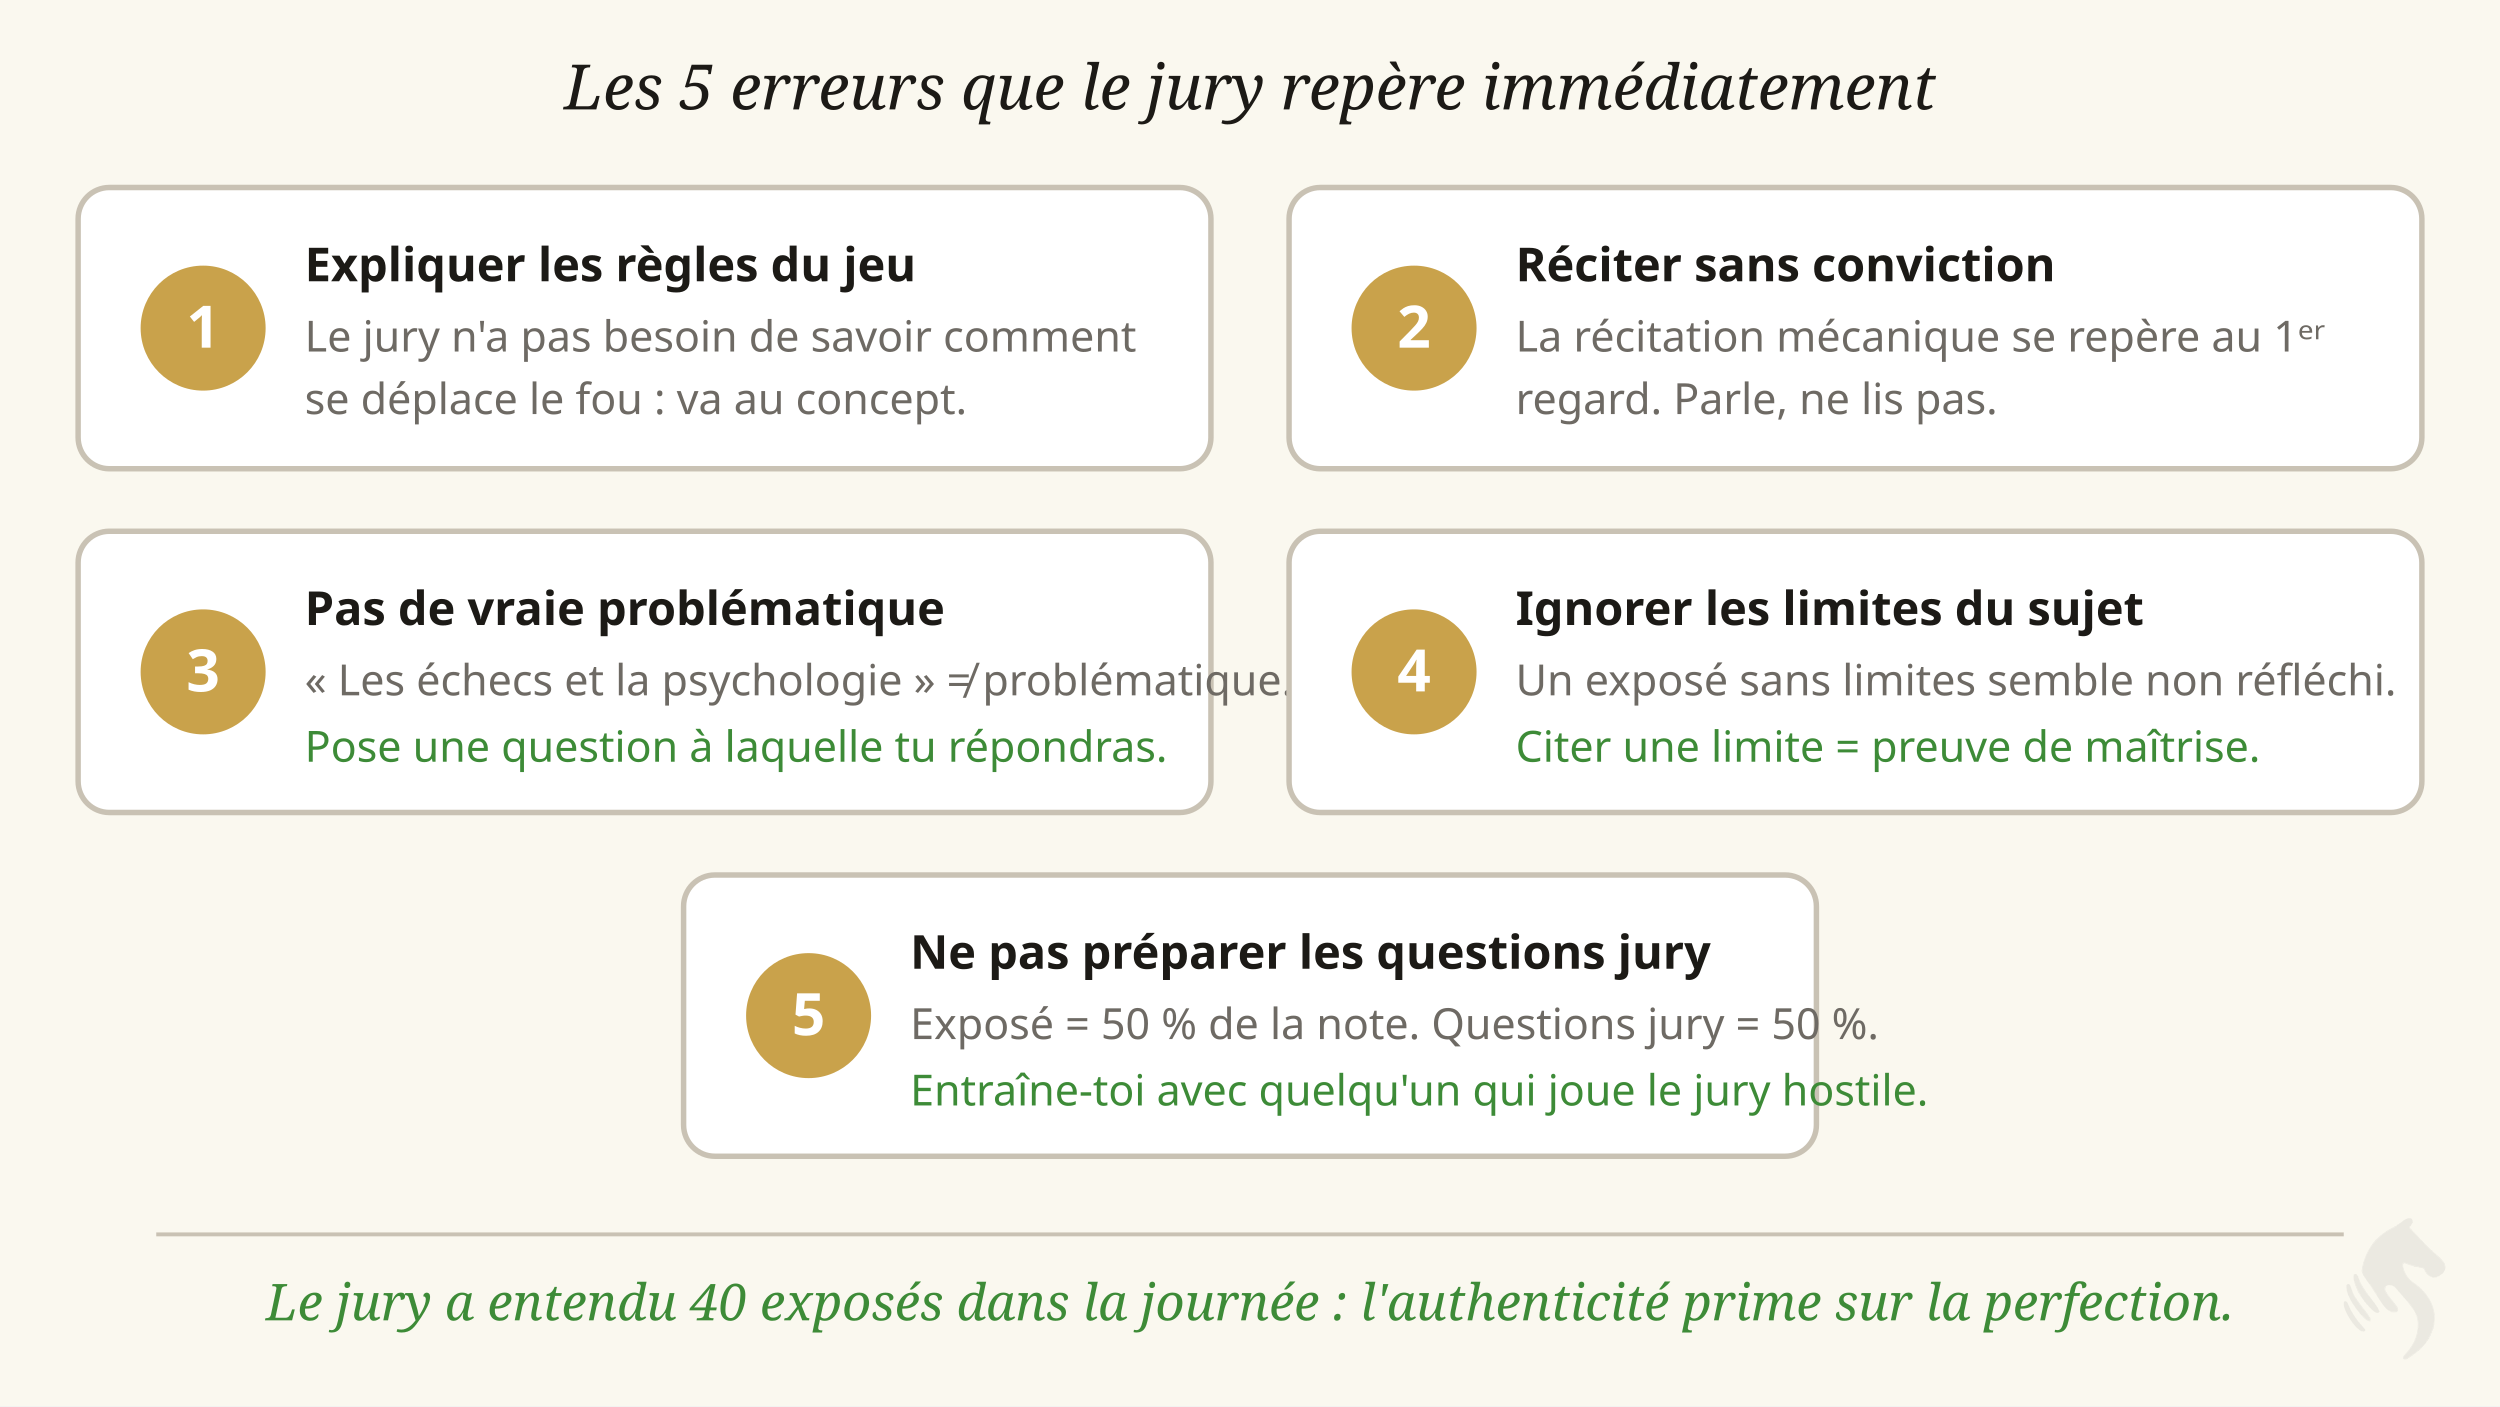
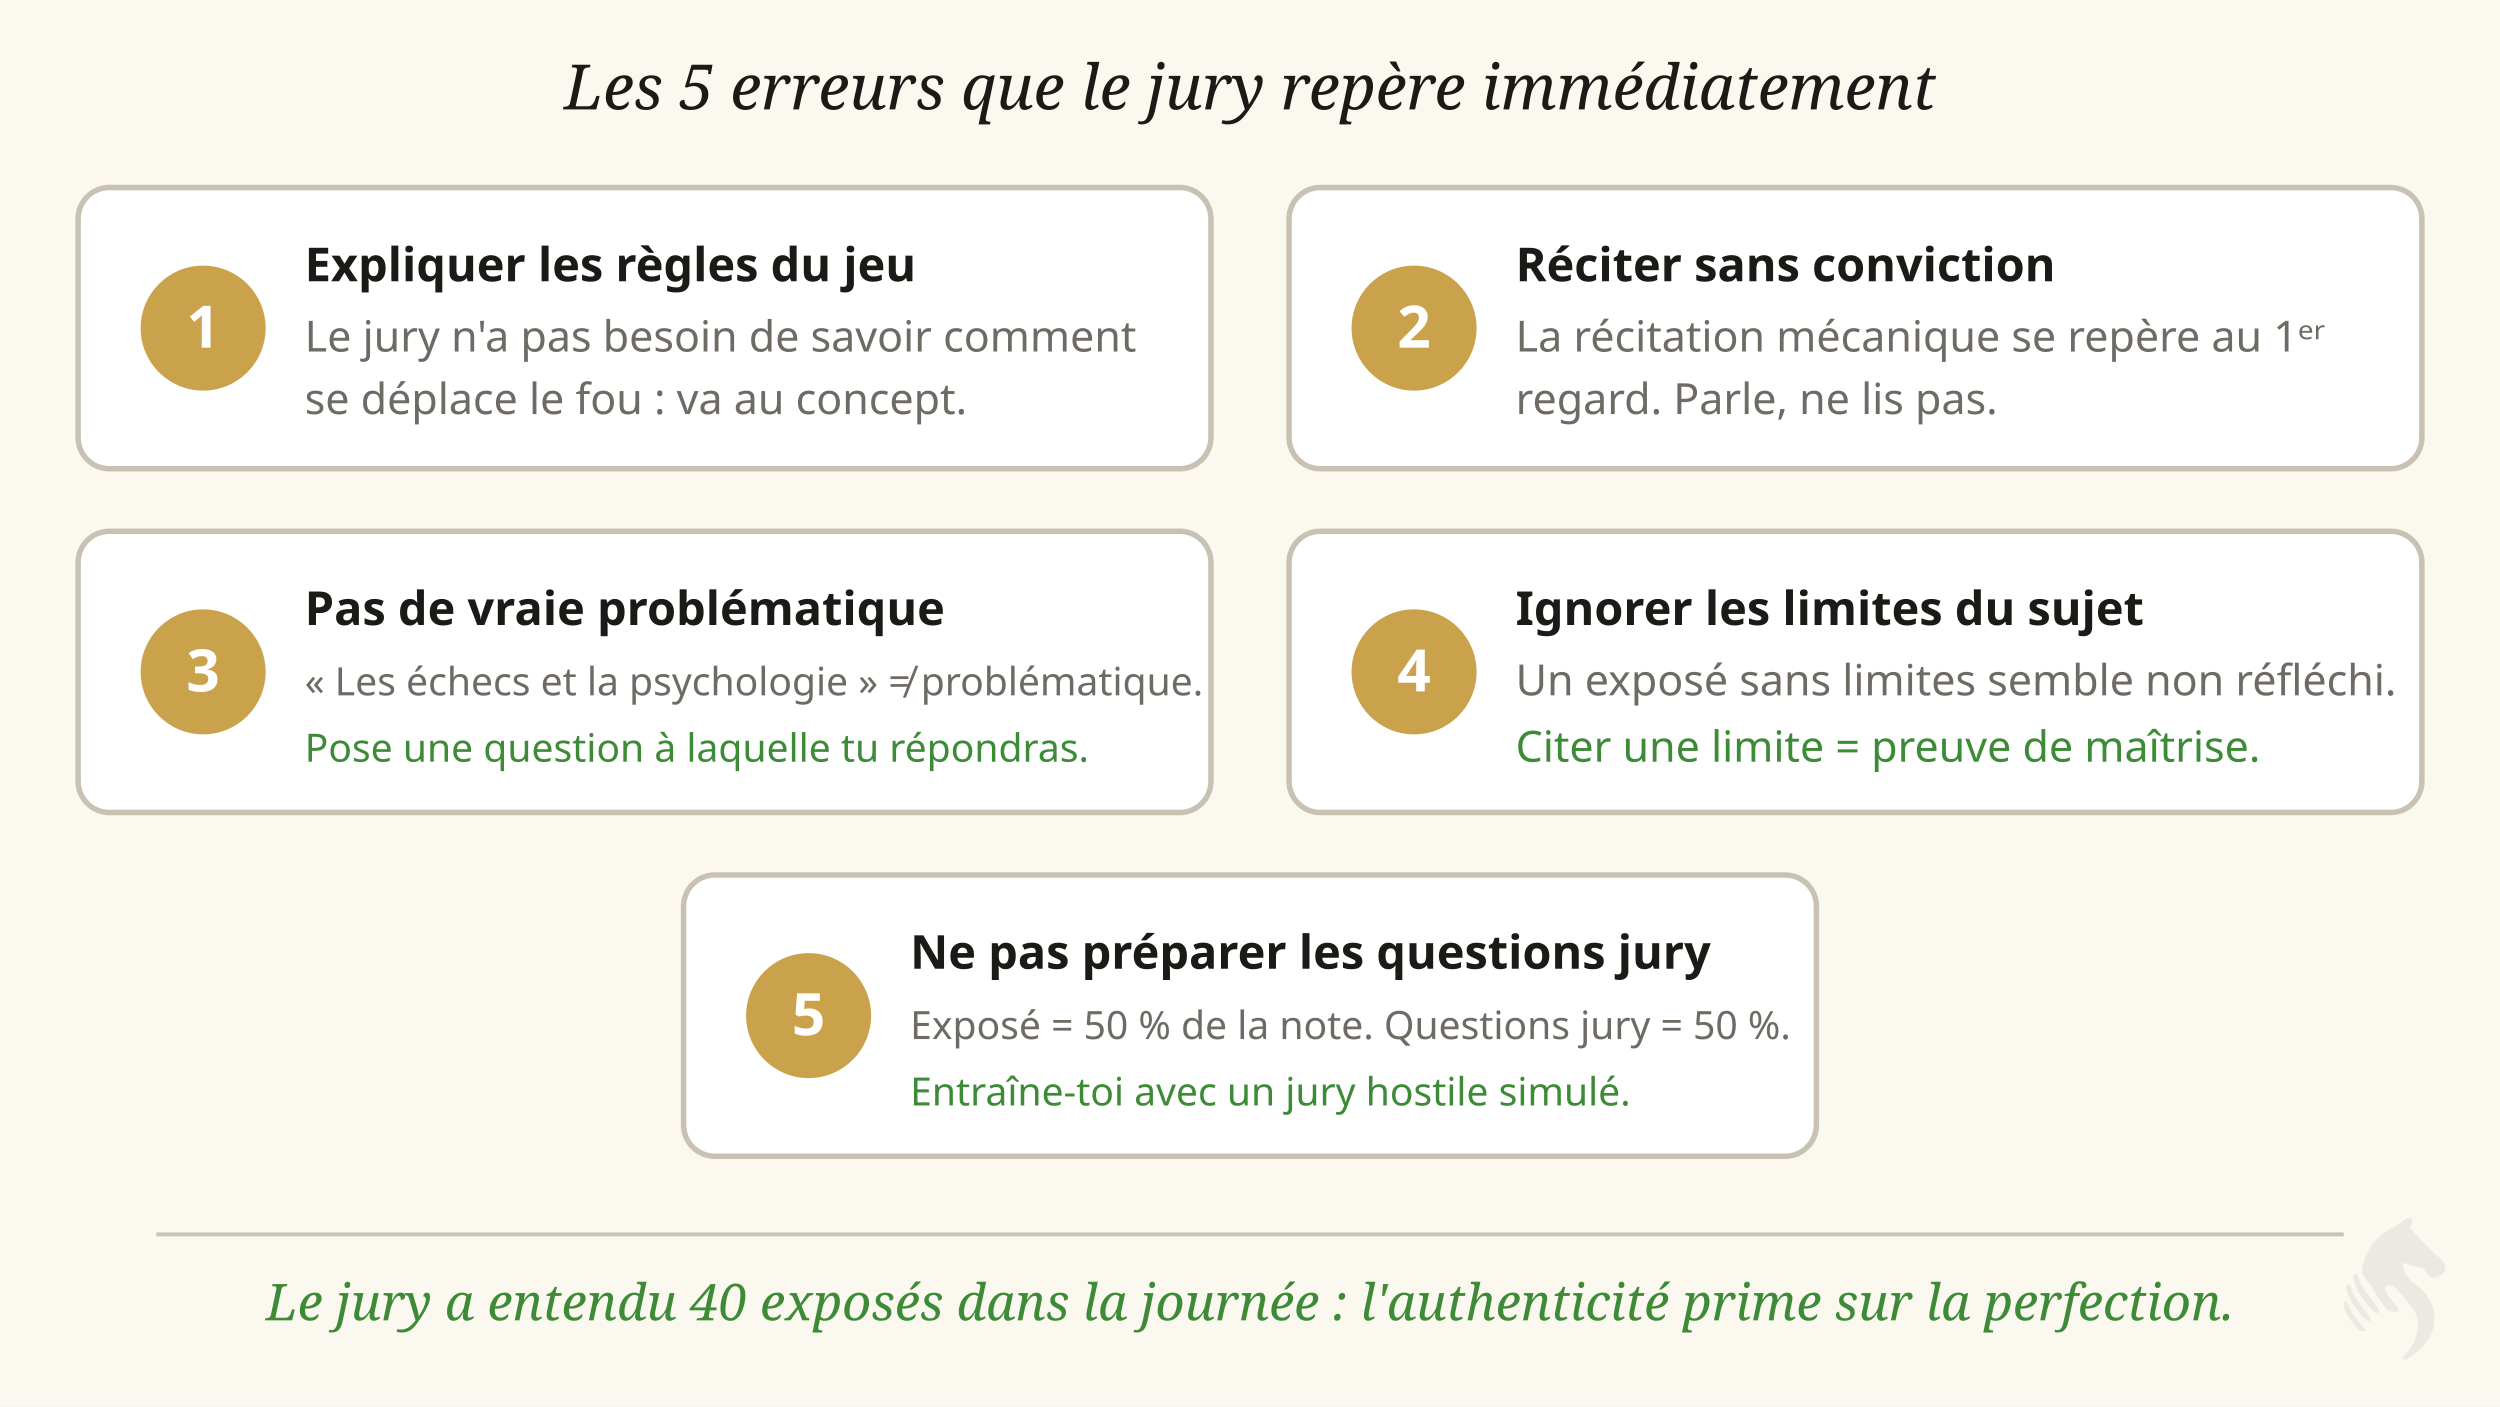
<svg xmlns="http://www.w3.org/2000/svg" width="640" height="360" viewBox="0 0 640 360" role="img" aria-labelledby="gg04">
  <rect width="640" height="360" fill="#faf8ef" />
  <text x="320" y="28" text-anchor="middle" font-family="Georgia, serif" font-size="16" font-style="italic" fill="#1c1a16">Les 5 erreurs que le jury repère immédiatement</text>
  <rect x="20" y="48" width="290" height="72" rx="8" fill="#fff" stroke="#c9c2b4" stroke-width="1.4" />
  <circle cx="52" cy="84" r="16" fill="#c9a24b" />
  <text x="52" y="89" text-anchor="middle" font-family="system-ui, sans-serif" font-size="15" font-weight="800" fill="#fff">1</text>
  <text x="78" y="72" font-family="system-ui, sans-serif" font-size="12" font-weight="700" fill="#1c1a16">Expliquer les règles du jeu</text>
  <text x="78" y="90" font-family="system-ui, sans-serif" font-size="11" fill="#6e6a64">Le jury n'a pas besoin de savoir comment</text>
  <text x="78" y="106" font-family="system-ui, sans-serif" font-size="11" fill="#6e6a64">se déplace le fou : va au concept.</text>
  <rect x="330" y="48" width="290" height="72" rx="8" fill="#fff" stroke="#c9c2b4" stroke-width="1.4" />
  <circle cx="362" cy="84" r="16" fill="#c9a24b" />
  <text x="362" y="89" text-anchor="middle" font-family="system-ui, sans-serif" font-size="15" font-weight="800" fill="#fff">2</text>
  <text x="388" y="72" font-family="system-ui, sans-serif" font-size="12" font-weight="700" fill="#1c1a16">Réciter sans conviction</text>
  <text x="388" y="90" font-family="system-ui, sans-serif" font-size="11" fill="#6e6a64">La récitation mécanique se repère au 1ᵉʳ</text>
  <text x="388" y="106" font-family="system-ui, sans-serif" font-size="11" fill="#6e6a64">regard. Parle, ne lis pas.</text>
  <rect x="20" y="136" width="290" height="72" rx="8" fill="#fff" stroke="#c9c2b4" stroke-width="1.4" />
  <circle cx="52" cy="172" r="16" fill="#c9a24b" />
  <text x="52" y="177" text-anchor="middle" font-family="system-ui, sans-serif" font-size="15" font-weight="800" fill="#fff">3</text>
  <text x="78" y="160" font-family="system-ui, sans-serif" font-size="12" font-weight="700" fill="#1c1a16">Pas de vraie problématique</text>
-   <text x="78" y="178" font-family="system-ui, sans-serif" font-size="11" fill="#6e6a64">« Les échecs et la psychologie » ≠ problématique.</text>
-   <text x="78" y="195" font-family="system-ui, sans-serif" font-size="11" fill="#3d8b37">Pose une question à laquelle tu répondras.</text>
+   <text x="78" y="178" font-family="system-ui, sans-serif" font-size="10" fill="#6e6a64">« Les échecs et la psychologie » ≠ problématique.</text>
+   <text x="78" y="195" font-family="system-ui, sans-serif" font-size="10" fill="#3d8b37">Pose une question à laquelle tu répondras.</text>
  <rect x="330" y="136" width="290" height="72" rx="8" fill="#fff" stroke="#c9c2b4" stroke-width="1.4" />
  <circle cx="362" cy="172" r="16" fill="#c9a24b" />
  <text x="362" y="177" text-anchor="middle" font-family="system-ui, sans-serif" font-size="15" font-weight="800" fill="#fff">4</text>
  <text x="388" y="160" font-family="system-ui, sans-serif" font-size="12" font-weight="700" fill="#1c1a16">Ignorer les limites du sujet</text>
  <text x="388" y="178" font-family="system-ui, sans-serif" font-size="11" fill="#6e6a64">Un exposé sans limites semble non réfléchi.</text>
  <text x="388" y="195" font-family="system-ui, sans-serif" font-size="11" fill="#3d8b37">Citer une limite = preuve de maîtrise.</text>
  <rect x="175" y="224" width="290" height="72" rx="8" fill="#fff" stroke="#c9c2b4" stroke-width="1.4" />
  <circle cx="207" cy="260" r="16" fill="#c9a24b" />
  <text x="207" y="265" text-anchor="middle" font-family="system-ui, sans-serif" font-size="15" font-weight="800" fill="#fff">5</text>
  <text x="233" y="248" font-family="system-ui, sans-serif" font-size="12" font-weight="700" fill="#1c1a16">Ne pas préparer les questions jury</text>
-   <text x="233" y="266" font-family="system-ui, sans-serif" font-size="11" fill="#6e6a64">Exposé = 50 % de la note. Questions jury = 50 %.</text>
-   <text x="233" y="283" font-family="system-ui, sans-serif" font-size="11" fill="#3d8b37">Entraîne-toi avec quelqu'un qui joue le jury hostile.</text>
+   <text x="233" y="266" font-family="system-ui, sans-serif" font-size="10" fill="#6e6a64">Exposé = 50 % de la note. Questions jury = 50 %.</text>
+   <text x="233" y="283" font-family="system-ui, sans-serif" font-size="10" fill="#3d8b37">Entraîne-toi avec un jury hostile simulé.</text>
  <line x1="40" y1="316" x2="600" y2="316" stroke="#c9c2b4" stroke-width="1" />
  <text x="320" y="338" text-anchor="middle" font-family="Georgia, serif" font-size="13" font-style="italic" fill="#3d8b37">Le jury a entendu 40 exposés dans la journée : l'authenticité prime sur la perfection.</text>
  <g id="wm" opacity="0.07" transform="translate(600.0,311.9) scale(0.0416)" aria-hidden="true">
    <g fill="#1e1e1e" fill-rule="evenodd">
      <path d="M411.5-.5h-16a76 76 0 0 0-24.5 12q-.62-.7-1.5-1l-2 4a4 4 0 0 1-1.5-1 7 7 0 0 1-2.5 3.5 253 253 0 0 0-17 13q-1.42.93-2.5-.5-5.2 7.95-14.5 9a9.4 9.4 0 0 1-4 6q2.3.02 1.5 2A461 461 0 0 1 278.5 73q-13.2 7.95-26 16.5-1.59-1.38 0-3-2.35.35-4 2 .9.98 2 2-92.12 67.08-125.5 177a1316 1316 0 0 0-10 44 51.2 51.2 0 0 0 4.5 31q.1 3.33-2 1l4.5 11q1-2 2 0l5 10 1-1q6 10.95 13 21a651 651 0 0 1 18.5 25 3.4 3.4 0 0 1 1.5-3q21.52 33 43 66 .3 3.4-2.5 1v2a1542 1542 0 0 1 21 32q1 0 1 1a319 319 0 0 0 25 35 160 160 0 0 0 27 25 3.1 3.1 0 0 1 1-3q23.18 14.62 49 5.5 5-2.83 4-8.5-.15-4.6-1.5-9a618 618 0 0 0-55.5-73.5q3-.91 5 1.5a23.5 23.5 0 0 0-7-9q.63 2.4 2 4.5-.17 2.58-1.5.5a364 364 0 0 1-17.5-26.5 50 50 0 0 1-4.5-22.5q.9-4.71 3-9 .63 1.88 2.5 2a7 7 0 0 1 2-3q9.28-8.1 22-8a86 86 0 0 1 23 4.5 11 11 0 0 1 3 4.5q2.58-1.75 5 .5l21.5 23.5q.74 1.95.5 4 3.56 1 6 4a1094 1094 0 0 0 30 34.5l-1 1q3.7 2.7 7.5 5.5a23 23 0 0 1 2 5l5 3a22 22 0 0 0 5.5 8 11.5 11.5 0 0 0 4 4 3.9 3.9 0 0 0-2-3.5q1.7-1.12 3 .5a705 705 0 0 1 42 57.5q-.65 1.46-2 1.5a169 169 0 0 1 10 19 3.8 3.8 0 0 0-.5 4q1 2 2 0 1.4 2.05 2.5 4-.25-2.55.5-5a185 185 0 0 1 11 83q-1 2-2 0a9 9 0 0 0-1.5-4v9a2.3 2.3 0 0 0 1.5-1q.75 10.55-1 21a337 337 0 0 1-18 56l-2.5 3q-1.2-.69-1-2a36 36 0 0 0-4 7 5.2 5.2 0 0 0 3.5-4 4.3 4.3 0 0 1 0 4 350 350 0 0 1-33 52 1108 1108 0 0 1-30 35q-7.17 20.32 13.5 14.5a34 34 0 0 1 6-3 1496 1496 0 0 1 54-37 942 942 0 0 0 29-27q1.25-1.03 2 .5a11 11 0 0 0-3 4q1.35-1.65 2.5 0a29 29 0 0 1 4.5-6 40 40 0 0 0 9-10.5l6-4-1-1a25 25 0 0 1 8.5-7.5q-1.47-2.67 1-5 .22 4.17 2.5 1.5-1.94-3.13 2-4l-1-1q1.48-3.25 4-5.5a8 8 0 0 0-3-1q37.8-53.63 47.5-119 8.4-83.08-38-152a364 364 0 0 0-28-35q-1.03-1.25.5-2 3.58 2.23 2-1l-4-2a5 5 0 0 1-3-.5 484 484 0 0 0-70-58q-.7-.62-1-1.5 1.05-.43 2-1v-3a6 6 0 0 1-5-2q-.66-.1-1 .5 3.72 2.61 0 3-34.57-32.88-46-79.5.2-2.3 2-3v-4q-1.94 5.58-3.5 0-1-9 0-18 2.16-6.4 8.5-8a78 78 0 0 1 22 7.5 403 403 0 0 0 66 18l9 3q-2.45.75-5 .5-1.59 1.6 0 3a16 16 0 0 1 6.5-1 7.3 7.3 0 0 1 2 3q1.38-2.6 3.5-2-1.1-2.32-4-2.5 15.09-2.3 25.5 8.5 5.35 10.23 10 21 12.95 20.94 36.5 28.5-1.88.63-2 2.5a30 30 0 0 0 12.5 3q4.43-.1 8-2 3.2 3.87 5.5-1 1.2.69 1 2a39 39 0 0 0 4.5-2l1 1q.69-1.87-1.5-2.5a12 12 0 0 0 7-3q1.88-1.1 3 .5 2.22-3.62 6-2a8.7 8.7 0 0 1 3-4 41 41 0 0 1 12-6.5l-2-1 5.5-3.5q.62.7 1.5 1 1.82-1.15 0-2.5 1.42-.93 2.5.5a5.8 5.8 0 0 1 .5-4 39 39 0 0 1 6-4.5q-1.55-2.25.5-4.5 3.25-3.5 5-8 1.38-.64 2.5-1-.8-1.05-2-1.5 1.85-5.82 3-11.5v-10h-1q-.85 6-2.5 12-.16-4.46.5-9a63 63 0 0 0-12.5-31 478 478 0 0 0-45.5-44.5q3.06.72 6 2.5-3.15-3.9-7-7.5l1-1q-1.4-1.05-2 .5 1.77 2.4-.5 4a781 781 0 0 1-67.5-65.5l1-.5a29 29 0 0 0 7 6 93 93 0 0 0-14-15 24.5 24.5 0 0 0-9-9.5l1-1a44 44 0 0 0-7-4.5q1.44 2.2 3.5 4 1 1.5 0 3l-72-76q-5.34-7.85 1.5-14.5 1.98-.8 2 1.5a69 69 0 0 1 6-3.5q-1.95-1.94 0-3.5a31 31 0 0 0 6-12q2.05.24 4-.5a79 79 0 0 0-1.5-17.5 94 94 0 0 0-5-10l-1 1a87 87 0 0 0-5.5-3" />
      <path d="M325.5 44.5q-3.85 1.03-7 3.5a4.2 4.2 0 0 1-4.5-.5q-2.75 2.49-3.5 6-6.97 2.94-14 6-6.75 3.75-13.5 8-.62-.7-1.5-1a37.6 37.6 0 0 1-17 10.5 263 263 0 0 0-12 9.5q-1.59 1.62 0 3 12.8-8.55 26-16.5A461 461 0 0 0 327 46.5q.8-1.98-1.5-2m148 86-21-24a209 209 0 0 1-21-21.5l-8.5-8.5q-4.8-3.3-6-9-9.1-4.3-11.5-13a13 13 0 0 0 3-6q-.02-2.3-2-1.5-6.84 6.65-1.5 14.5l72 76q1-1.5 0-3a20 20 0 0 1-3.5-4m89 86a198 198 0 0 0-17.5-15q.4-2.17-.5-4-3.63-1.2-7-3a26 26 0 0 0-6-6 430 430 0 0 1-27-27.5 2.4 2.4 0 0 0-2-.5 29 29 0 0 1-7-6l-1 .5a781 781 0 0 0 67.5 65.5q2.27-1.6.5-4m-314-128a247 247 0 0 0-42 35.5 14.5 14.5 0 0 1-5 4l1 1a9.3 9.3 0 0 1-6 2.5 76 76 0 0 1-16 20q.3.88 1 1.5a9.4 9.4 0 0 0-5.5 6.5q-1-2-2 0-.93 1.42.5 2.5a25 25 0 0 0-6.5 8.5q-1.6 1.05-3.5 1.5 1.21.45 2 1.5a43 43 0 0 0-7 10 352 352 0 0 0-19.5 37 2.9 2.9 0 0 1-2.5 1 3.3 3.3 0 0 0 2 1.5 47 47 0 0 1-3.5 5.5l-12 34q-.98-1.8-1.5 0 1.4 1.9.5 4a33 33 0 0 1-3.5 5.5q.78.84 1 2a212 212 0 0 0-10 49.5 36 36 0 0 0 7 20q2.1 2.33 2-1a51.2 51.2 0 0 1-4.5-31 1316 1316 0 0 1 10-44q33.38-109.92 125.5-177-1.1-1.02-2-2m376 206q-.5-10.25-5-19.5 1.5-4.37-1.5-.5l-6.5-11q-5.55-3.6-7.5-10l-1 1q-3.75-5.75-9.5-9.5l1-1a850 850 0 0 0-9-7q1.14-2.04-1.5-3.5-1.08 1.43-2.5.5-2.84-1.65-2-4a5 5 0 0 0-3-.5 5 5 0 0 0-.5-3l-1 1a7 7 0 0 0-4.5-3 21 21 0 0 0-6-2.5 478 478 0 0 1 45.5 44.5 63 63 0 0 1 12.5 31q-.66 4.54-.5 9 1.65-6 2.5-12m-259 3v-1q-2.22-5.79 1-11.5l-2-2a67 67 0 0 0 1.5-5.5q.93 7.1 3.5 1-2.43-3.37 2-4a4.3 4.3 0 0 1 2.5 3q.45-1.21 1.5-2 2.3.75 4 2a326 326 0 0 1 28 10.5q11.4 3.22 23 6 1.05 1.6 1.5 3.5 1-4 2 0 1.08-1.43 2.5-.5-1.81 1.35 0 2.5 3.25-.47 7-2 1.85.03 3 1 5.83.22 11 2h5q2.55.25 5-.5l-9-3a403 403 0 0 1-66-18 78 78 0 0 0-22-7.5q-6.34 1.6-8.5 8-1 9 0 18 1.56 5.58 3.5 0m109 6a4.7 4.7 0 0 1 4 3q3.6-3.98 6 1l1-2 4 2a65 65 0 0 1 7.5 10q1.1 3.55 2.5 7-1.77 2.95 2 4 13.35 23.91 39 33 .12-1.87 2-2.5-23.55-7.56-36.5-28.5a305 305 0 0 0-10-21q-10.41-10.8-25.5-8.5 2.9.18 4 2.5m-410 86a9 9 0 0 0 1.5-4 310 310 0 0 0 37.5 86q-1.1 1.02-2 2a40 40 0 0 0 8.5 12 139 139 0 0 0 15 21q2.31 2.97 1.5 6 5.9 1.14 7.5 7 5.7 2.47 5 8 3.8 1.06 6.5 4 20.24 25.5 46 45.5a39 39 0 0 0 20 5 46 46 0 0 1 9-7.5 818 818 0 0 1-10-21.5q1.43-1.08.5-2.5a27 27 0 0 1-3.5-2 185 185 0 0 0-16-23.5q1.43-1.08.5-2.5a13.3 13.3 0 0 1-5.5-5 617 617 0 0 0-22.5-29v-4l-1 1a13 13 0 0 1-4.5-6 11.5 11.5 0 0 1-4-4q-.03 2.3-2 1.5A471 471 0 0 1 97 390.5q-1.8-3.04-.5-6 1.02.54 2 1a9 9 0 0 0-2-4.5q3.83-2.28-1-2.5a597 597 0 0 1-7-18.5l2-1a3.3 3.3 0 0 1-2-3.5 3.1 3.1 0 0 1-3-1q-7.35-19.46-24-8 1.03 2.34-.5 5a97 97 0 0 0 3.5 38" />
      <path d="M365.5 301.5q-1.8.7-2 3 11.43 46.62 46 79.5 3.72-.39 0-3 .34-.6 1-.5-2.4-2.22-5-4.5l2-2q-2.45-.75-5-.5a8.4 8.4 0 0 0-.5-4q-1.72 1.44-3-1a28 28 0 0 1-3.5-6q-.5 2-1 0a143 143 0 0 1-18-31q-6.22-11.64-9-27a7 7 0 0 0-2-3m-211 174a45 45 0 0 1-9.5-15q-1 2-2 0a41 41 0 0 0-6-9l-1-5-1 1a989 989 0 0 1-17.5-25.5q.7-.62 1-1.5a7.7 7.7 0 0 1-5-6 163 163 0 0 1-15-29q-.98-.46-2-1-1.3 2.96.5 6a471 471 0 0 0 55.5 86.5q1.97.8 2-1.5m-90-86q-2.05 2.77 1.5 4 3.6 16.25 9.5 30.5-2.48 3.62 2 3.5 3.65 9.3 8 18.5l-1 1a11.4 11.4 0 0 1 6 8q-.7.62-1 1.5a10.5 10.5 0 0 1 3.5 5l1-1a62 62 0 0 0 7.5 13q.9-.98 2-2a310 310 0 0 1-37.5-86 9 9 0 0 1-1.5 4m48 210a3.9 3.9 0 0 0-2-3.5q1.7-1.12 3 .5a127 127 0 0 0 39 32q11.3 4.6 8.5-7a147 147 0 0 0-17-32 1467 1467 0 0 0-40-51 554 554 0 0 1-48.5-75l1-1q.84 5.22 6 5a51.6 51.6 0 0 1-11.5-27l-1 2a159 159 0 0 0-11-31 14.3 14.3 0 0 0-10.5-8q-3.2.01-6 1.5-2.85 3.45-6 6.5-.87 16.85 3 33.5a3.6 3.6 0 0 1-2 2q1.38.56 2.5 1.5 3.15 9.81 6.5 19.5-1.21.45-2 1.5a29 29 0 0 0 5.5 7A256 256 0 0 0 55.5 525l-2 1a6.4 6.4 0 0 0 4 1.5 332 332 0 0 0 38.5 53l3.5 5.5-1 1q1.9 1.67 3.5.5a36 36 0 0 0 10.5 12m303-214q-.95.57-2 1 .3.88 1 1.5a484 484 0 0 1 70 58q1.42.72 3 .5a43 43 0 0 0-10-12.5l1-1q-2.66 1.47-5-1a36 36 0 0 0-10-10q1.81-1.35 0-2.5a8 8 0 0 1-3.5 0q-4.57-5.7-10-8a13 13 0 0 0-6.5-5.5 11.5 11.5 0 0 1-3.5-4.5q-.62.7-1.5 1a17.7 17.7 0 0 0-8-5.5q-2.84-1.65-2-4-7.47-2.25-13-7.5m-254 24a526 526 0 0 1 23.5 37 55 55 0 0 1 9 15l1-1a65 65 0 0 0 8.5 13q2.8 2.4 2.5-1-21.48-33-43-66a3.4 3.4 0 0 0-1.5 3m111 63q.16-.93 1-1.5a7 7 0 0 1-3.5-2.5 17.5 17.5 0 0 0-5.5-8q3.7-4.18-2.5-5a41 41 0 0 1-7.5-18.5l2-3a7.2 7.2 0 0 1-2-4.5 3.1 3.1 0 0 0 3-1 37 37 0 0 0-1-7q-1.87-.12-2.5-2a36 36 0 0 0-3 9 50 50 0 0 0 4.5 22.5 364 364 0 0 0 17.5 26.5q1.33 2.08 1.5-.5-1.37-2.1-2-4.5m-272 45v19q2.55 12.15 7 24 15.37 37.49 37 68a54 54 0 0 0 9 12.5q-1.58 2.58 2 3l-1 1 5.5 4.5a82 82 0 0 0 9 12q6.5 6.26 12.5 13 9.5 6.75 17.5 15l1-1q4.56 3.52 9 7l1-2a89 89 0 0 0 13.5 3.5q13.85-4.6 6.5-17.5-1.73 1.44-3-1a307 307 0 0 1-13.5-16 16 16 0 0 0-6-5.5q1.43-1.08.5-2.5a27.2 27.2 0 0 1-12.5-15 3.1 3.1 0 0 1-3-1q-7.5-10.25-15.5-20-.93-1.42.5-2.5a16 16 0 0 1-6-5.5 880 880 0 0 1-19-29.5q.7-.62 1-1.5a8 8 0 0 1-4-4 94 94 0 0 1-12.5-26l-1 1q-3.8-4.62-1.5-10a3.1 3.1 0 0 1-3-1 198 198 0 0 1-7-15.5l1-1a55 55 0 0 1-9-11q-2.85-1.46-6-2l3-1a22 22 0 0 0-9 2 11.4 11.4 0 0 0-4 6.5m277 51a48 48 0 0 0 12 5q-.57 3.66 2 2a5.3 5.3 0 0 1 3.5 3l1-2a45 45 0 0 0 26 0q.45 1.21 1.5 2 1.27-3.4 4-2 1.81-1.15 0-2.5l3-1.5a21 21 0 0 0 3.5-4q1.4-8.23-1.5-16 .3-.88 1-1.5-5.22-1.95-4-7a193 193 0 0 1-18-23.5 16 16 0 0 0-3.5-3q-4.05-7.43-9-12a284 284 0 0 0-14-17q-.75-1.58.5-3a19 19 0 0 1-6-4 4.35 4.35 0 0 0-5-1.5 618 618 0 0 1 55.5 73.5q1.35 4.4 1.5 9 1 5.67-4 8.5-25.82 9.12-49-5.5a3.1 3.1 0 0 0-1 3m115-56a264 264 0 0 1 16 22q-1.7 3.04 1.5 1a494 494 0 0 1 16.5 23l7 10q1.35-.04 2-1.5a705 705 0 0 0-42-57.5q-1.3-1.62-3-.5a3.9 3.9 0 0 1 2 3.5" />
      <path d="M112.5 599.5q7 9.5 16 17 2 0 2 2 6.9 3.77 11 8.5l13 5.5a5.7 5.7 0 0 0 6 0q2.07 3.94 4 0-3.37-1.23-.5-3 .22-6.86.5-13.5l-3-3.5 3-2.5q-4.58-.9-7.5-4.5a79 79 0 0 0-10.5-16.5q2.67 1.47 5-1a12 12 0 0 1-8.5-3.5 92 92 0 0 0-17.5-23.5l2-1-6.5-4.5a2294 2294 0 0 1-34.5-47q-1 0-1-1-5.27-4.75-4-11.5-2.25-3.25-3.5.5A227 227 0 0 1 61.5 469q.84-.57 1-1.5-5.16.22-6-5l-1 1a554 554 0 0 0 48.5 75 1467 1467 0 0 1 40 51q10.5 14.98 17 32 2.8 11.6-8.5 7a127 127 0 0 1-39-32q-1.3-1.62-3-.5a3.9 3.9 0 0 1 2 3.5m335-4a3349 3349 0 0 1 7.5 35q2.3 19.53.5 39a9 9 0 0 1 1.5 4q1 2 2 0a185 185 0 0 0-11-83q-.75 2.45-.5 5m44-147q1.58 3.23-2 1-1.53.75-.5 2a364 364 0 0 1 28 35q46.4 68.92 38 152-9.7 65.37-47.5 119 1.46.15 3 1a12 12 0 0 0 3.5-6q1.58 1.52 3.5.5-1.16-8.12 7-11-1.6-1.75 1-2.5-.12-8.5 6-14-.81-.1-1-1a3.1 3.1 0 0 1 3-1 5.4 5.4 0 0 1 3-5.5q-1.2-.45-2-1.5a67 67 0 0 0 4.5-10l1 2a9 9 0 0 1 2.5-5l-1-2a6.3 6.3 0 0 1 4-.5 6.5 6.5 0 0 0-3-3 225 225 0 0 1 11-24.5q-.53-1.8-1.5 0-.3-4.51 1-9l1 1a67 67 0 0 0 1.5-13q7.4-.7 1-5a232 232 0 0 0 2-53l.5-5q.57.84 1.5 1a8 8 0 0 0-2.5-5q-6.56-49.08-31.5-89 2.03-1.77-.5-3l-1 1a696 696 0 0 1-17.5-26q-2.18-1.53-1-3.5-3.93-.91-5-4.5-1.26-.5-1-2a69 69 0 0 0-6.5-5q-.69-1.87 1.5-2.5a14 14 0 0 0-4-2.5m-36 230a273 273 0 0 1-13.5 57q-1.4.82-2.5 2 2.69 6.4-4 8.5l2 1a30 30 0 0 0-3 8.5q-.2 1.31 1 2l2.5-3a337 337 0 0 0 18-56 89 89 0 0 0 1-21q-.57.84-1.5 1m-25 84a185 185 0 0 1-24 38l-2.5 6a25 25 0 0 0-6.5 7q-13.95 16.7-28.5 33-1.16 4.05-3.5 7.5-1.35 4.25-1 8a16 16 0 0 1 6 5.5h14a20 20 0 0 1 10-3.5q1.71-1.12 0-2.5a81 81 0 0 0 18.5-12q.62.7 1.5 1a71 71 0 0 1 2-4q1-2 2 0 1.7-4.54 4.5-1a38 38 0 0 1 4.5-6.5 189 189 0 0 0 30.5-23.5q4.55 3.9 4-3a4.6 4.6 0 0 1 4.5-2v-3a5 5 0 0 0 3-.5 41 41 0 0 1 3-5.5 11 11 0 0 1 3-4q-.75-1.53-2-.5a942 942 0 0 1-29 27 1496 1496 0 0 0-54 37 34 34 0 0 0-6 3q-20.67 5.82-13.5-14.5a1108 1108 0 0 0 30-35 350 350 0 0 0 33-52 4.3 4.3 0 0 0 0-4 5.2 5.2 0 0 1-3.5 4" />
    </g>
  </g>
</svg>
